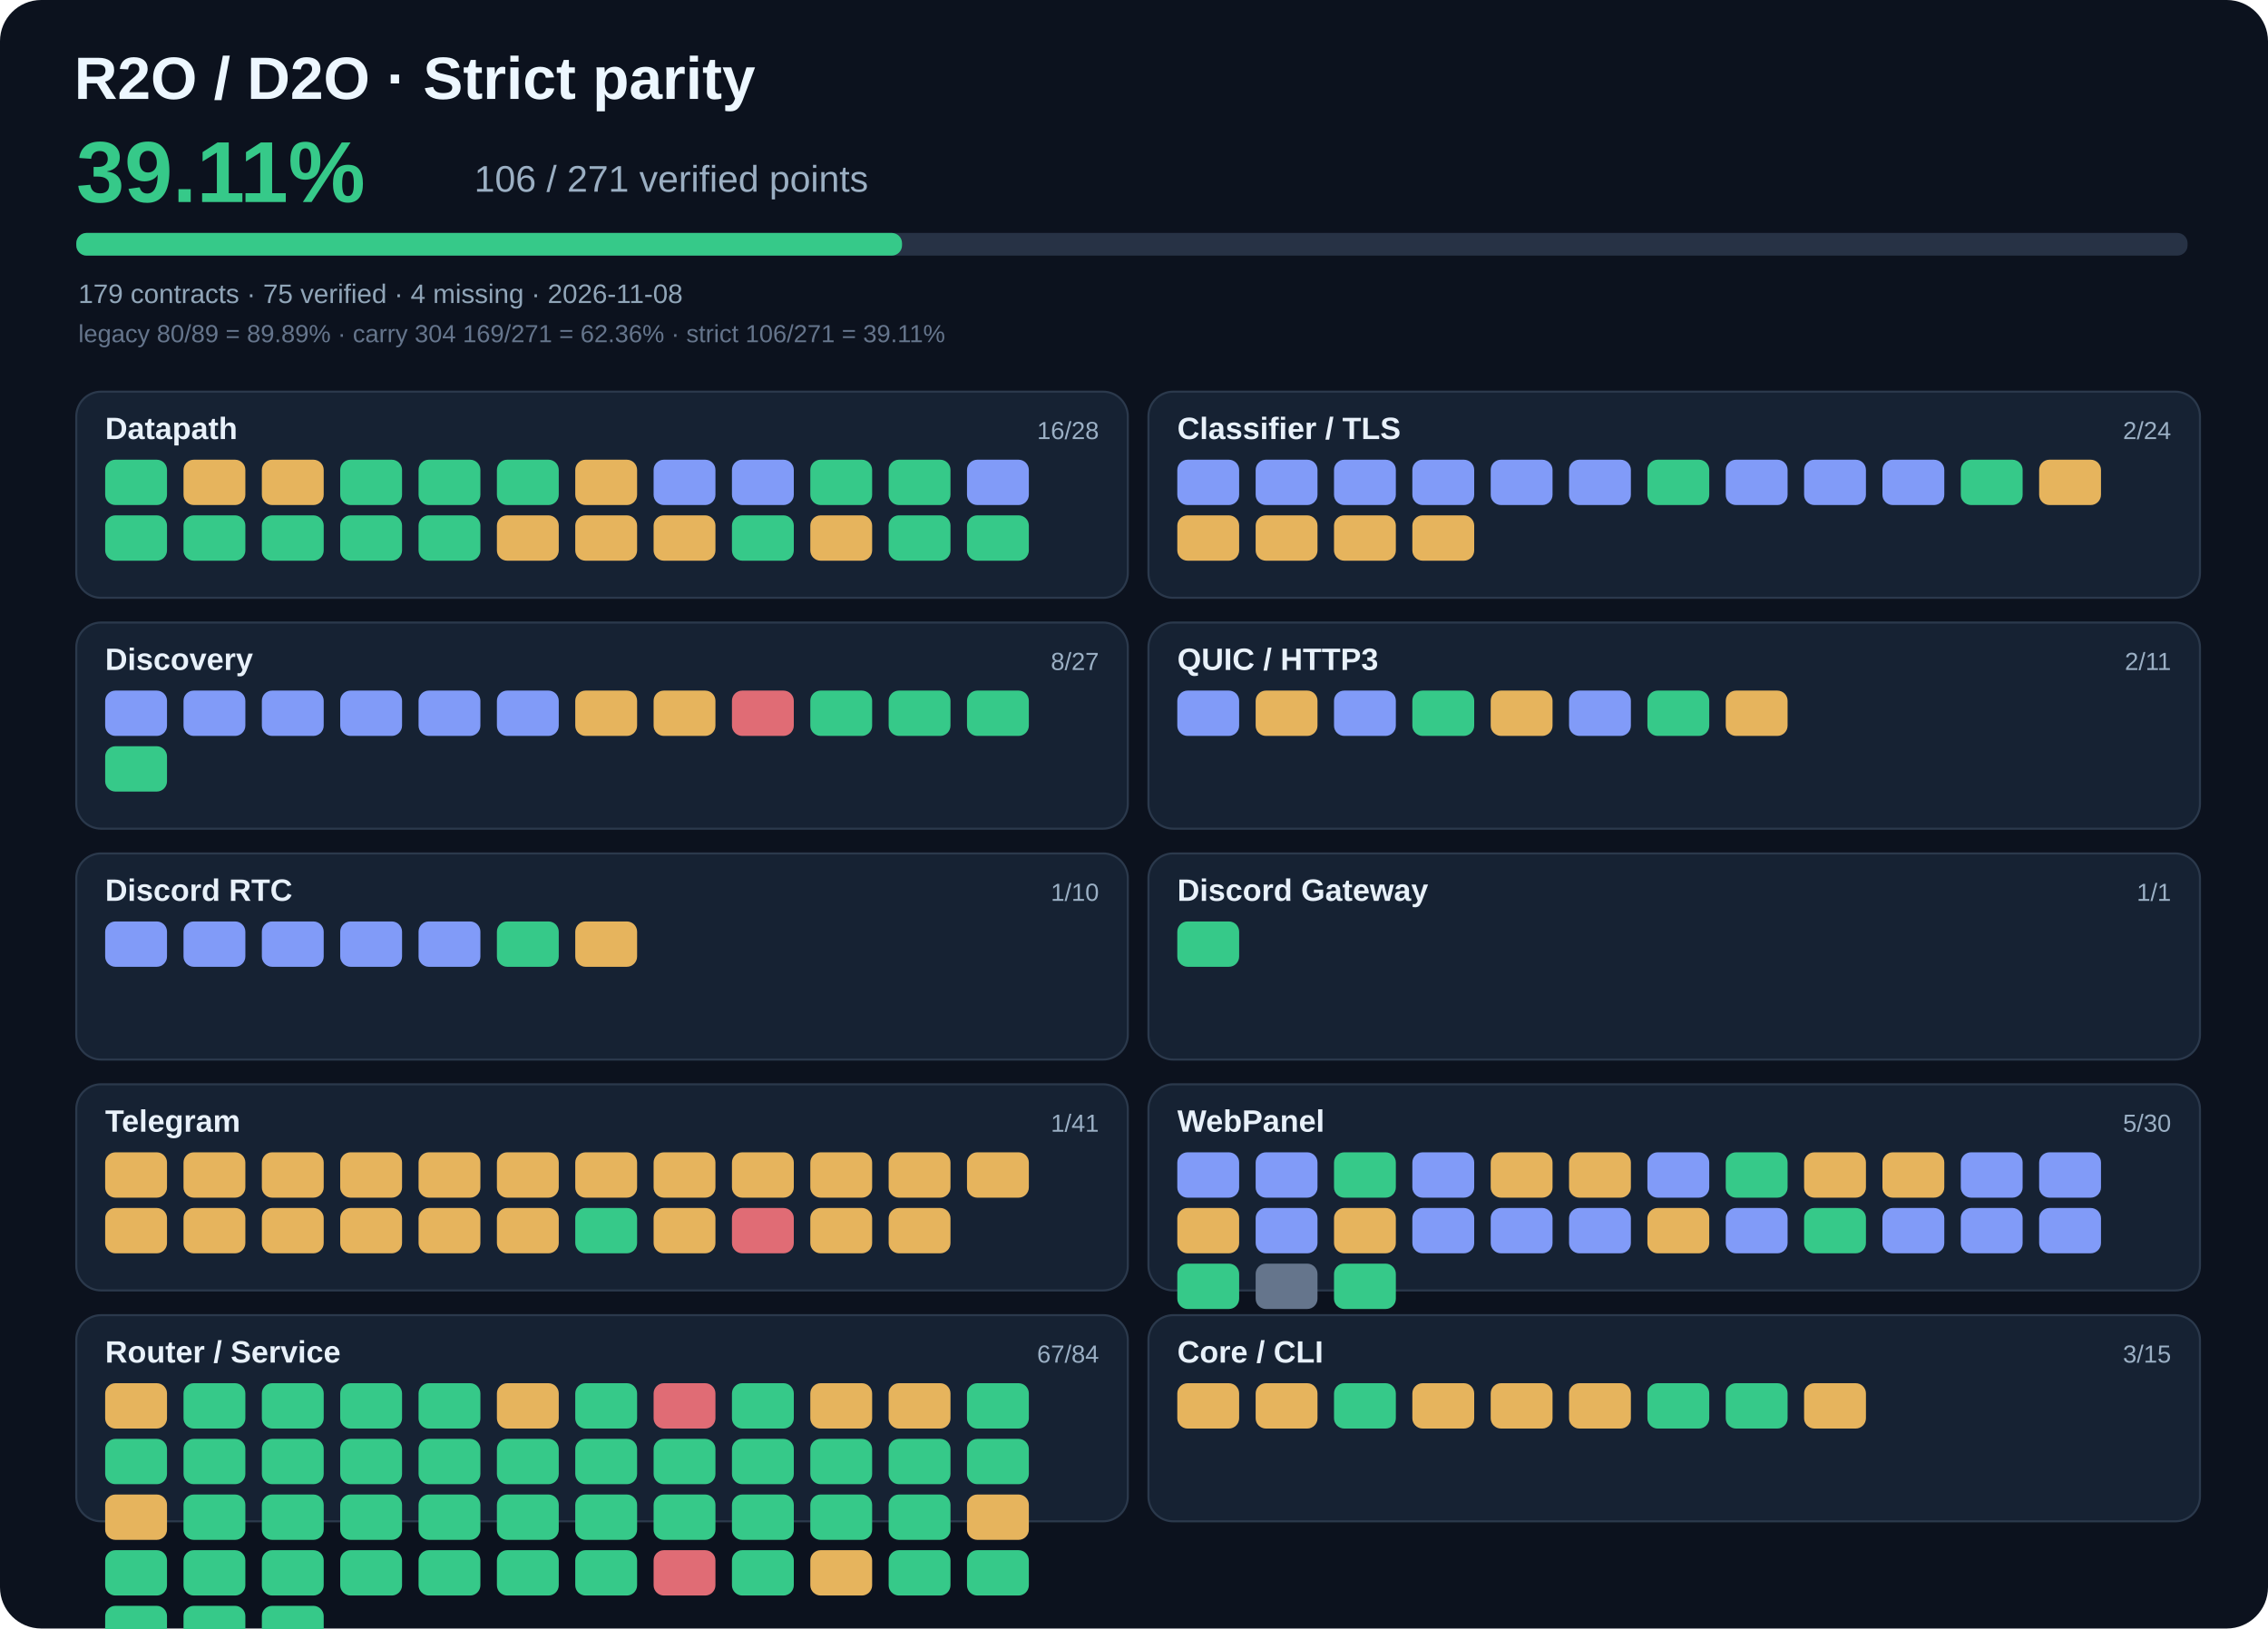
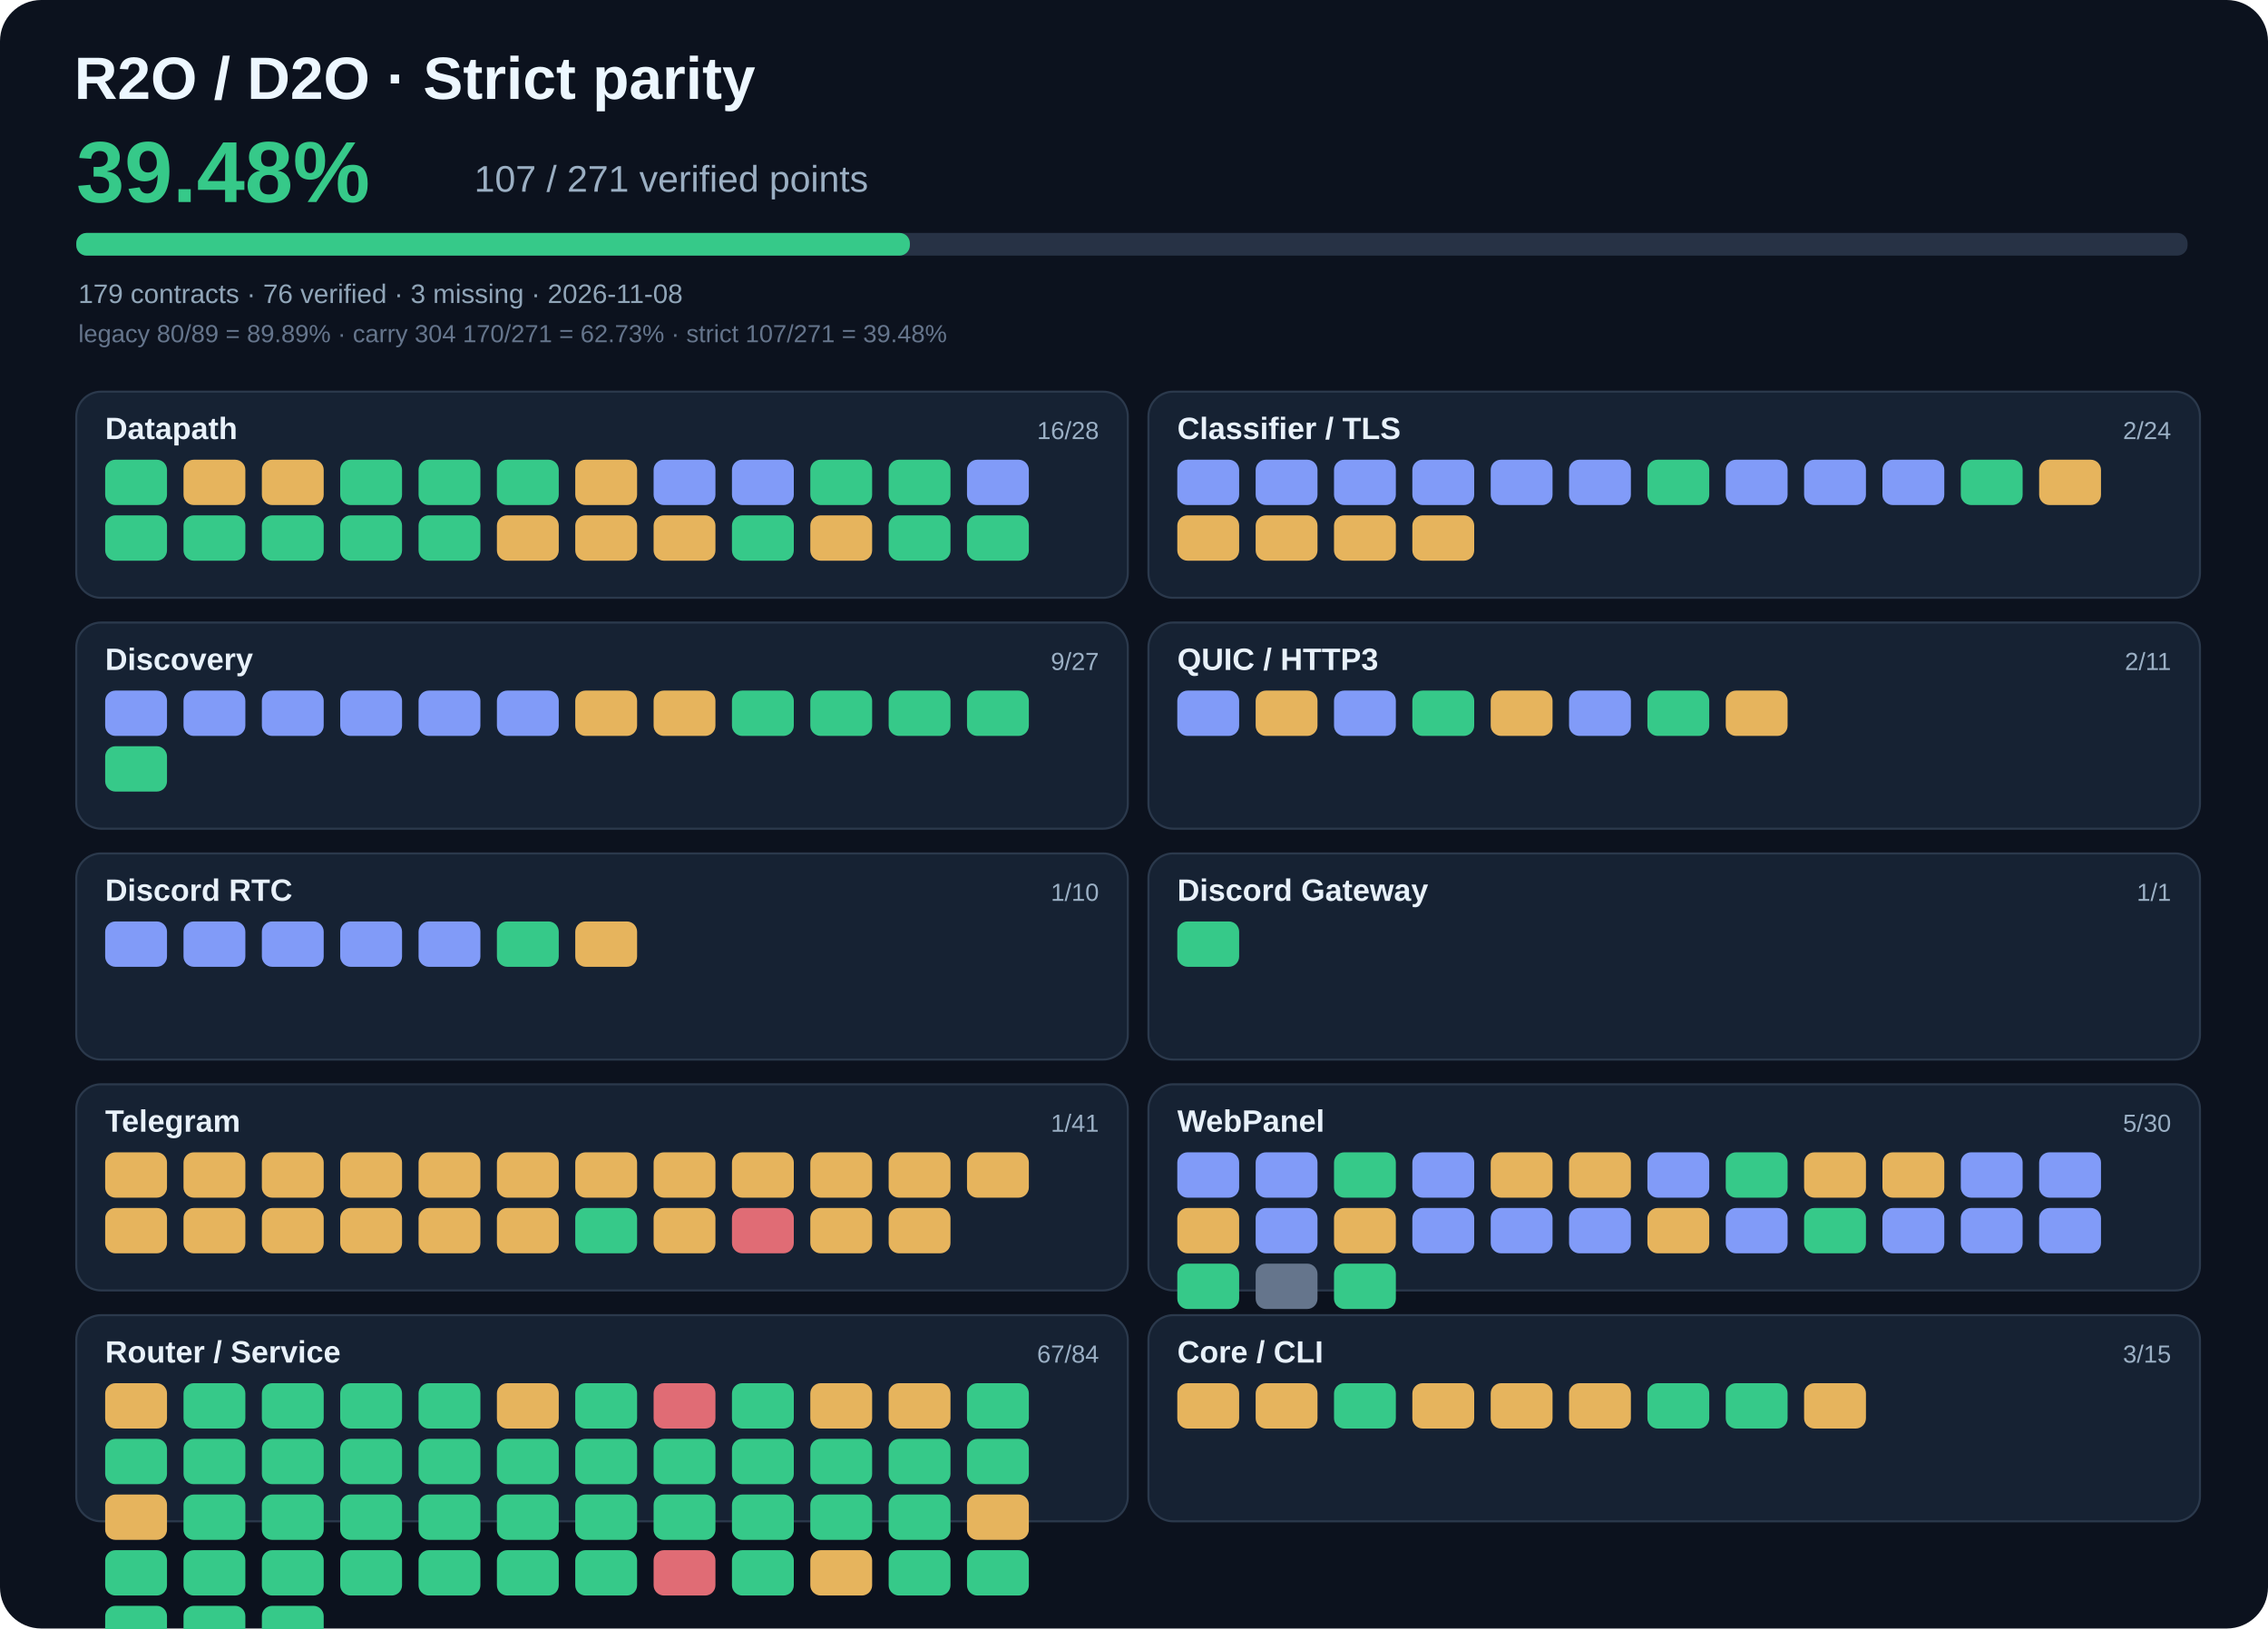
- <svg xmlns="http://www.w3.org/2000/svg" viewBox="0 0 1100 790" width="1100" height="790" role="img" aria-label="R2O strict parity 39.11%">
+ <svg xmlns="http://www.w3.org/2000/svg" viewBox="0 0 1100 790" width="1100" height="790" role="img" aria-label="R2O strict parity 39.48%">
  <rect width="1100" height="790" rx="20" fill="#0c121e" />
  <text x="36" y="48" fill="#edf7ff" font-family="Arial,sans-serif" font-size="29" font-weight="700">R2O / D2O · Strict parity</text>
-   <text x="37" y="98" fill="#36c989" font-family="Arial,sans-serif" font-size="42" font-weight="700">39.11%</text>
-   <text x="230" y="93" fill="#9bafc3" font-family="Arial,sans-serif" font-size="18">106 / 271 verified points</text>
+   <text x="37" y="98" fill="#36c989" font-family="Arial,sans-serif" font-size="42" font-weight="700">39.48%</text>
+   <text x="230" y="93" fill="#9bafc3" font-family="Arial,sans-serif" font-size="18">107 / 271 verified points</text>
  <rect x="37" y="113" width="1024" height="11" rx="5" fill="#273245" />
-   <rect x="37" y="113" width="400.5" height="11" rx="5" fill="#36c989" />
-   <text x="38" y="147" fill="#90a5b8" font-family="Arial,sans-serif" font-size="13">179 contracts · 75 verified · 4 missing · 2026-11-08</text>
-   <text x="38" y="166" fill="#65758c" font-family="Arial,sans-serif" font-size="12">legacy 80/89 = 89.89% · carry 304 169/271 = 62.36% · strict 106/271 = 39.11%</text>
+   <rect x="37" y="113" width="404.3" height="11" rx="5" fill="#36c989" />
+   <text x="38" y="147" fill="#90a5b8" font-family="Arial,sans-serif" font-size="13">179 contracts · 76 verified · 3 missing · 2026-11-08</text>
+   <text x="38" y="166" fill="#65758c" font-family="Arial,sans-serif" font-size="12">legacy 80/89 = 89.89% · carry 304 170/271 = 62.73% · strict 107/271 = 39.48%</text>
  <rect x="37" y="190" width="510" height="100" rx="12" fill="#162233" stroke="#2b394c" />
  <text x="51" y="213" fill="#e8f1fa" font-family="Arial,sans-serif" font-size="15" font-weight="700">Datapath</text>
  <text x="533" y="213" text-anchor="end" fill="#9bb0c5" font-family="Arial,sans-serif" font-size="12">16/28</text>
  <rect x="51" y="223" width="30" height="22" rx="5" fill="#36c989" />
  <rect x="89" y="223" width="30" height="22" rx="5" fill="#e6b45d" />
  <rect x="127" y="223" width="30" height="22" rx="5" fill="#e6b45d" />
  <rect x="165" y="223" width="30" height="22" rx="5" fill="#36c989" />
  <rect x="203" y="223" width="30" height="22" rx="5" fill="#36c989" />
  <rect x="241" y="223" width="30" height="22" rx="5" fill="#36c989" />
  <rect x="279" y="223" width="30" height="22" rx="5" fill="#e6b45d" />
  <rect x="317" y="223" width="30" height="22" rx="5" fill="#819bf8" />
  <rect x="355" y="223" width="30" height="22" rx="5" fill="#819bf8" />
  <rect x="393" y="223" width="30" height="22" rx="5" fill="#36c989" />
  <rect x="431" y="223" width="30" height="22" rx="5" fill="#36c989" />
  <rect x="469" y="223" width="30" height="22" rx="5" fill="#819bf8" />
  <rect x="51" y="250" width="30" height="22" rx="5" fill="#36c989" />
  <rect x="89" y="250" width="30" height="22" rx="5" fill="#36c989" />
  <rect x="127" y="250" width="30" height="22" rx="5" fill="#36c989" />
  <rect x="165" y="250" width="30" height="22" rx="5" fill="#36c989" />
  <rect x="203" y="250" width="30" height="22" rx="5" fill="#36c989" />
  <rect x="241" y="250" width="30" height="22" rx="5" fill="#e6b45d" />
  <rect x="279" y="250" width="30" height="22" rx="5" fill="#e6b45d" />
  <rect x="317" y="250" width="30" height="22" rx="5" fill="#e6b45d" />
  <rect x="355" y="250" width="30" height="22" rx="5" fill="#36c989" />
  <rect x="393" y="250" width="30" height="22" rx="5" fill="#e6b45d" />
  <rect x="431" y="250" width="30" height="22" rx="5" fill="#36c989" />
  <rect x="469" y="250" width="30" height="22" rx="5" fill="#36c989" />
  <rect x="557" y="190" width="510" height="100" rx="12" fill="#162233" stroke="#2b394c" />
  <text x="571" y="213" fill="#e8f1fa" font-family="Arial,sans-serif" font-size="15" font-weight="700">Classifier / TLS</text>
  <text x="1053" y="213" text-anchor="end" fill="#9bb0c5" font-family="Arial,sans-serif" font-size="12">2/24</text>
  <rect x="571" y="223" width="30" height="22" rx="5" fill="#819bf8" />
  <rect x="609" y="223" width="30" height="22" rx="5" fill="#819bf8" />
  <rect x="647" y="223" width="30" height="22" rx="5" fill="#819bf8" />
  <rect x="685" y="223" width="30" height="22" rx="5" fill="#819bf8" />
  <rect x="723" y="223" width="30" height="22" rx="5" fill="#819bf8" />
  <rect x="761" y="223" width="30" height="22" rx="5" fill="#819bf8" />
  <rect x="799" y="223" width="30" height="22" rx="5" fill="#36c989" />
  <rect x="837" y="223" width="30" height="22" rx="5" fill="#819bf8" />
  <rect x="875" y="223" width="30" height="22" rx="5" fill="#819bf8" />
  <rect x="913" y="223" width="30" height="22" rx="5" fill="#819bf8" />
  <rect x="951" y="223" width="30" height="22" rx="5" fill="#36c989" />
  <rect x="989" y="223" width="30" height="22" rx="5" fill="#e6b45d" />
  <rect x="571" y="250" width="30" height="22" rx="5" fill="#e6b45d" />
  <rect x="609" y="250" width="30" height="22" rx="5" fill="#e6b45d" />
  <rect x="647" y="250" width="30" height="22" rx="5" fill="#e6b45d" />
  <rect x="685" y="250" width="30" height="22" rx="5" fill="#e6b45d" />
  <rect x="37" y="302" width="510" height="100" rx="12" fill="#162233" stroke="#2b394c" />
  <text x="51" y="325" fill="#e8f1fa" font-family="Arial,sans-serif" font-size="15" font-weight="700">Discovery</text>
-   <text x="533" y="325" text-anchor="end" fill="#9bb0c5" font-family="Arial,sans-serif" font-size="12">8/27</text>
+   <text x="533" y="325" text-anchor="end" fill="#9bb0c5" font-family="Arial,sans-serif" font-size="12">9/27</text>
  <rect x="51" y="335" width="30" height="22" rx="5" fill="#819bf8" />
  <rect x="89" y="335" width="30" height="22" rx="5" fill="#819bf8" />
  <rect x="127" y="335" width="30" height="22" rx="5" fill="#819bf8" />
  <rect x="165" y="335" width="30" height="22" rx="5" fill="#819bf8" />
  <rect x="203" y="335" width="30" height="22" rx="5" fill="#819bf8" />
  <rect x="241" y="335" width="30" height="22" rx="5" fill="#819bf8" />
  <rect x="279" y="335" width="30" height="22" rx="5" fill="#e6b45d" />
  <rect x="317" y="335" width="30" height="22" rx="5" fill="#e6b45d" />
-   <rect x="355" y="335" width="30" height="22" rx="5" fill="#e06c75" />
+   <rect x="355" y="335" width="30" height="22" rx="5" fill="#36c989" />
  <rect x="393" y="335" width="30" height="22" rx="5" fill="#36c989" />
  <rect x="431" y="335" width="30" height="22" rx="5" fill="#36c989" />
  <rect x="469" y="335" width="30" height="22" rx="5" fill="#36c989" />
  <rect x="51" y="362" width="30" height="22" rx="5" fill="#36c989" />
  <rect x="557" y="302" width="510" height="100" rx="12" fill="#162233" stroke="#2b394c" />
  <text x="571" y="325" fill="#e8f1fa" font-family="Arial,sans-serif" font-size="15" font-weight="700">QUIC / HTTP3</text>
  <text x="1053" y="325" text-anchor="end" fill="#9bb0c5" font-family="Arial,sans-serif" font-size="12">2/11</text>
  <rect x="571" y="335" width="30" height="22" rx="5" fill="#819bf8" />
  <rect x="609" y="335" width="30" height="22" rx="5" fill="#e6b45d" />
  <rect x="647" y="335" width="30" height="22" rx="5" fill="#819bf8" />
  <rect x="685" y="335" width="30" height="22" rx="5" fill="#36c989" />
  <rect x="723" y="335" width="30" height="22" rx="5" fill="#e6b45d" />
  <rect x="761" y="335" width="30" height="22" rx="5" fill="#819bf8" />
  <rect x="799" y="335" width="30" height="22" rx="5" fill="#36c989" />
  <rect x="837" y="335" width="30" height="22" rx="5" fill="#e6b45d" />
  <rect x="37" y="414" width="510" height="100" rx="12" fill="#162233" stroke="#2b394c" />
  <text x="51" y="437" fill="#e8f1fa" font-family="Arial,sans-serif" font-size="15" font-weight="700">Discord RTC</text>
  <text x="533" y="437" text-anchor="end" fill="#9bb0c5" font-family="Arial,sans-serif" font-size="12">1/10</text>
  <rect x="51" y="447" width="30" height="22" rx="5" fill="#819bf8" />
  <rect x="89" y="447" width="30" height="22" rx="5" fill="#819bf8" />
  <rect x="127" y="447" width="30" height="22" rx="5" fill="#819bf8" />
  <rect x="165" y="447" width="30" height="22" rx="5" fill="#819bf8" />
  <rect x="203" y="447" width="30" height="22" rx="5" fill="#819bf8" />
  <rect x="241" y="447" width="30" height="22" rx="5" fill="#36c989" />
  <rect x="279" y="447" width="30" height="22" rx="5" fill="#e6b45d" />
  <rect x="557" y="414" width="510" height="100" rx="12" fill="#162233" stroke="#2b394c" />
  <text x="571" y="437" fill="#e8f1fa" font-family="Arial,sans-serif" font-size="15" font-weight="700">Discord Gateway</text>
  <text x="1053" y="437" text-anchor="end" fill="#9bb0c5" font-family="Arial,sans-serif" font-size="12">1/1</text>
  <rect x="571" y="447" width="30" height="22" rx="5" fill="#36c989" />
  <rect x="37" y="526" width="510" height="100" rx="12" fill="#162233" stroke="#2b394c" />
  <text x="51" y="549" fill="#e8f1fa" font-family="Arial,sans-serif" font-size="15" font-weight="700">Telegram</text>
  <text x="533" y="549" text-anchor="end" fill="#9bb0c5" font-family="Arial,sans-serif" font-size="12">1/41</text>
  <rect x="51" y="559" width="30" height="22" rx="5" fill="#e6b45d" />
  <rect x="89" y="559" width="30" height="22" rx="5" fill="#e6b45d" />
  <rect x="127" y="559" width="30" height="22" rx="5" fill="#e6b45d" />
  <rect x="165" y="559" width="30" height="22" rx="5" fill="#e6b45d" />
  <rect x="203" y="559" width="30" height="22" rx="5" fill="#e6b45d" />
  <rect x="241" y="559" width="30" height="22" rx="5" fill="#e6b45d" />
  <rect x="279" y="559" width="30" height="22" rx="5" fill="#e6b45d" />
  <rect x="317" y="559" width="30" height="22" rx="5" fill="#e6b45d" />
  <rect x="355" y="559" width="30" height="22" rx="5" fill="#e6b45d" />
  <rect x="393" y="559" width="30" height="22" rx="5" fill="#e6b45d" />
  <rect x="431" y="559" width="30" height="22" rx="5" fill="#e6b45d" />
  <rect x="469" y="559" width="30" height="22" rx="5" fill="#e6b45d" />
  <rect x="51" y="586" width="30" height="22" rx="5" fill="#e6b45d" />
  <rect x="89" y="586" width="30" height="22" rx="5" fill="#e6b45d" />
  <rect x="127" y="586" width="30" height="22" rx="5" fill="#e6b45d" />
  <rect x="165" y="586" width="30" height="22" rx="5" fill="#e6b45d" />
  <rect x="203" y="586" width="30" height="22" rx="5" fill="#e6b45d" />
  <rect x="241" y="586" width="30" height="22" rx="5" fill="#e6b45d" />
  <rect x="279" y="586" width="30" height="22" rx="5" fill="#36c989" />
  <rect x="317" y="586" width="30" height="22" rx="5" fill="#e6b45d" />
  <rect x="355" y="586" width="30" height="22" rx="5" fill="#e06c75" />
  <rect x="393" y="586" width="30" height="22" rx="5" fill="#e6b45d" />
  <rect x="431" y="586" width="30" height="22" rx="5" fill="#e6b45d" />
  <rect x="557" y="526" width="510" height="100" rx="12" fill="#162233" stroke="#2b394c" />
  <text x="571" y="549" fill="#e8f1fa" font-family="Arial,sans-serif" font-size="15" font-weight="700">WebPanel</text>
  <text x="1053" y="549" text-anchor="end" fill="#9bb0c5" font-family="Arial,sans-serif" font-size="12">5/30</text>
  <rect x="571" y="559" width="30" height="22" rx="5" fill="#819bf8" />
  <rect x="609" y="559" width="30" height="22" rx="5" fill="#819bf8" />
  <rect x="647" y="559" width="30" height="22" rx="5" fill="#36c989" />
  <rect x="685" y="559" width="30" height="22" rx="5" fill="#819bf8" />
  <rect x="723" y="559" width="30" height="22" rx="5" fill="#e6b45d" />
  <rect x="761" y="559" width="30" height="22" rx="5" fill="#e6b45d" />
  <rect x="799" y="559" width="30" height="22" rx="5" fill="#819bf8" />
  <rect x="837" y="559" width="30" height="22" rx="5" fill="#36c989" />
  <rect x="875" y="559" width="30" height="22" rx="5" fill="#e6b45d" />
  <rect x="913" y="559" width="30" height="22" rx="5" fill="#e6b45d" />
  <rect x="951" y="559" width="30" height="22" rx="5" fill="#819bf8" />
  <rect x="989" y="559" width="30" height="22" rx="5" fill="#819bf8" />
  <rect x="571" y="586" width="30" height="22" rx="5" fill="#e6b45d" />
  <rect x="609" y="586" width="30" height="22" rx="5" fill="#819bf8" />
  <rect x="647" y="586" width="30" height="22" rx="5" fill="#e6b45d" />
  <rect x="685" y="586" width="30" height="22" rx="5" fill="#819bf8" />
  <rect x="723" y="586" width="30" height="22" rx="5" fill="#819bf8" />
  <rect x="761" y="586" width="30" height="22" rx="5" fill="#819bf8" />
  <rect x="799" y="586" width="30" height="22" rx="5" fill="#e6b45d" />
  <rect x="837" y="586" width="30" height="22" rx="5" fill="#819bf8" />
  <rect x="875" y="586" width="30" height="22" rx="5" fill="#36c989" />
  <rect x="913" y="586" width="30" height="22" rx="5" fill="#819bf8" />
  <rect x="951" y="586" width="30" height="22" rx="5" fill="#819bf8" />
  <rect x="989" y="586" width="30" height="22" rx="5" fill="#819bf8" />
  <rect x="571" y="613" width="30" height="22" rx="5" fill="#36c989" />
  <rect x="609" y="613" width="30" height="22" rx="5" fill="#65758c" />
  <rect x="647" y="613" width="30" height="22" rx="5" fill="#36c989" />
  <rect x="37" y="638" width="510" height="100" rx="12" fill="#162233" stroke="#2b394c" />
  <text x="51" y="661" fill="#e8f1fa" font-family="Arial,sans-serif" font-size="15" font-weight="700">Router / Service</text>
  <text x="533" y="661" text-anchor="end" fill="#9bb0c5" font-family="Arial,sans-serif" font-size="12">67/84</text>
  <rect x="51" y="671" width="30" height="22" rx="5" fill="#e6b45d" />
  <rect x="89" y="671" width="30" height="22" rx="5" fill="#36c989" />
  <rect x="127" y="671" width="30" height="22" rx="5" fill="#36c989" />
  <rect x="165" y="671" width="30" height="22" rx="5" fill="#36c989" />
  <rect x="203" y="671" width="30" height="22" rx="5" fill="#36c989" />
  <rect x="241" y="671" width="30" height="22" rx="5" fill="#e6b45d" />
  <rect x="279" y="671" width="30" height="22" rx="5" fill="#36c989" />
  <rect x="317" y="671" width="30" height="22" rx="5" fill="#e06c75" />
  <rect x="355" y="671" width="30" height="22" rx="5" fill="#36c989" />
  <rect x="393" y="671" width="30" height="22" rx="5" fill="#e6b45d" />
  <rect x="431" y="671" width="30" height="22" rx="5" fill="#e6b45d" />
  <rect x="469" y="671" width="30" height="22" rx="5" fill="#36c989" />
  <rect x="51" y="698" width="30" height="22" rx="5" fill="#36c989" />
  <rect x="89" y="698" width="30" height="22" rx="5" fill="#36c989" />
  <rect x="127" y="698" width="30" height="22" rx="5" fill="#36c989" />
  <rect x="165" y="698" width="30" height="22" rx="5" fill="#36c989" />
  <rect x="203" y="698" width="30" height="22" rx="5" fill="#36c989" />
  <rect x="241" y="698" width="30" height="22" rx="5" fill="#36c989" />
  <rect x="279" y="698" width="30" height="22" rx="5" fill="#36c989" />
  <rect x="317" y="698" width="30" height="22" rx="5" fill="#36c989" />
  <rect x="355" y="698" width="30" height="22" rx="5" fill="#36c989" />
  <rect x="393" y="698" width="30" height="22" rx="5" fill="#36c989" />
  <rect x="431" y="698" width="30" height="22" rx="5" fill="#36c989" />
  <rect x="469" y="698" width="30" height="22" rx="5" fill="#36c989" />
  <rect x="51" y="725" width="30" height="22" rx="5" fill="#e6b45d" />
  <rect x="89" y="725" width="30" height="22" rx="5" fill="#36c989" />
  <rect x="127" y="725" width="30" height="22" rx="5" fill="#36c989" />
  <rect x="165" y="725" width="30" height="22" rx="5" fill="#36c989" />
  <rect x="203" y="725" width="30" height="22" rx="5" fill="#36c989" />
  <rect x="241" y="725" width="30" height="22" rx="5" fill="#36c989" />
  <rect x="279" y="725" width="30" height="22" rx="5" fill="#36c989" />
  <rect x="317" y="725" width="30" height="22" rx="5" fill="#36c989" />
  <rect x="355" y="725" width="30" height="22" rx="5" fill="#36c989" />
  <rect x="393" y="725" width="30" height="22" rx="5" fill="#36c989" />
  <rect x="431" y="725" width="30" height="22" rx="5" fill="#36c989" />
  <rect x="469" y="725" width="30" height="22" rx="5" fill="#e6b45d" />
  <rect x="51" y="752" width="30" height="22" rx="5" fill="#36c989" />
  <rect x="89" y="752" width="30" height="22" rx="5" fill="#36c989" />
  <rect x="127" y="752" width="30" height="22" rx="5" fill="#36c989" />
  <rect x="165" y="752" width="30" height="22" rx="5" fill="#36c989" />
  <rect x="203" y="752" width="30" height="22" rx="5" fill="#36c989" />
  <rect x="241" y="752" width="30" height="22" rx="5" fill="#36c989" />
  <rect x="279" y="752" width="30" height="22" rx="5" fill="#36c989" />
  <rect x="317" y="752" width="30" height="22" rx="5" fill="#e06c75" />
  <rect x="355" y="752" width="30" height="22" rx="5" fill="#36c989" />
  <rect x="393" y="752" width="30" height="22" rx="5" fill="#e6b45d" />
  <rect x="431" y="752" width="30" height="22" rx="5" fill="#36c989" />
  <rect x="469" y="752" width="30" height="22" rx="5" fill="#36c989" />
  <rect x="51" y="779" width="30" height="22" rx="5" fill="#36c989" />
  <rect x="89" y="779" width="30" height="22" rx="5" fill="#36c989" />
  <rect x="127" y="779" width="30" height="22" rx="5" fill="#36c989" />
  <rect x="557" y="638" width="510" height="100" rx="12" fill="#162233" stroke="#2b394c" />
  <text x="571" y="661" fill="#e8f1fa" font-family="Arial,sans-serif" font-size="15" font-weight="700">Core / CLI</text>
  <text x="1053" y="661" text-anchor="end" fill="#9bb0c5" font-family="Arial,sans-serif" font-size="12">3/15</text>
  <rect x="571" y="671" width="30" height="22" rx="5" fill="#e6b45d" />
  <rect x="609" y="671" width="30" height="22" rx="5" fill="#e6b45d" />
  <rect x="647" y="671" width="30" height="22" rx="5" fill="#36c989" />
  <rect x="685" y="671" width="30" height="22" rx="5" fill="#e6b45d" />
  <rect x="723" y="671" width="30" height="22" rx="5" fill="#e6b45d" />
  <rect x="761" y="671" width="30" height="22" rx="5" fill="#e6b45d" />
  <rect x="799" y="671" width="30" height="22" rx="5" fill="#36c989" />
  <rect x="837" y="671" width="30" height="22" rx="5" fill="#36c989" />
  <rect x="875" y="671" width="30" height="22" rx="5" fill="#e6b45d" />
</svg>
